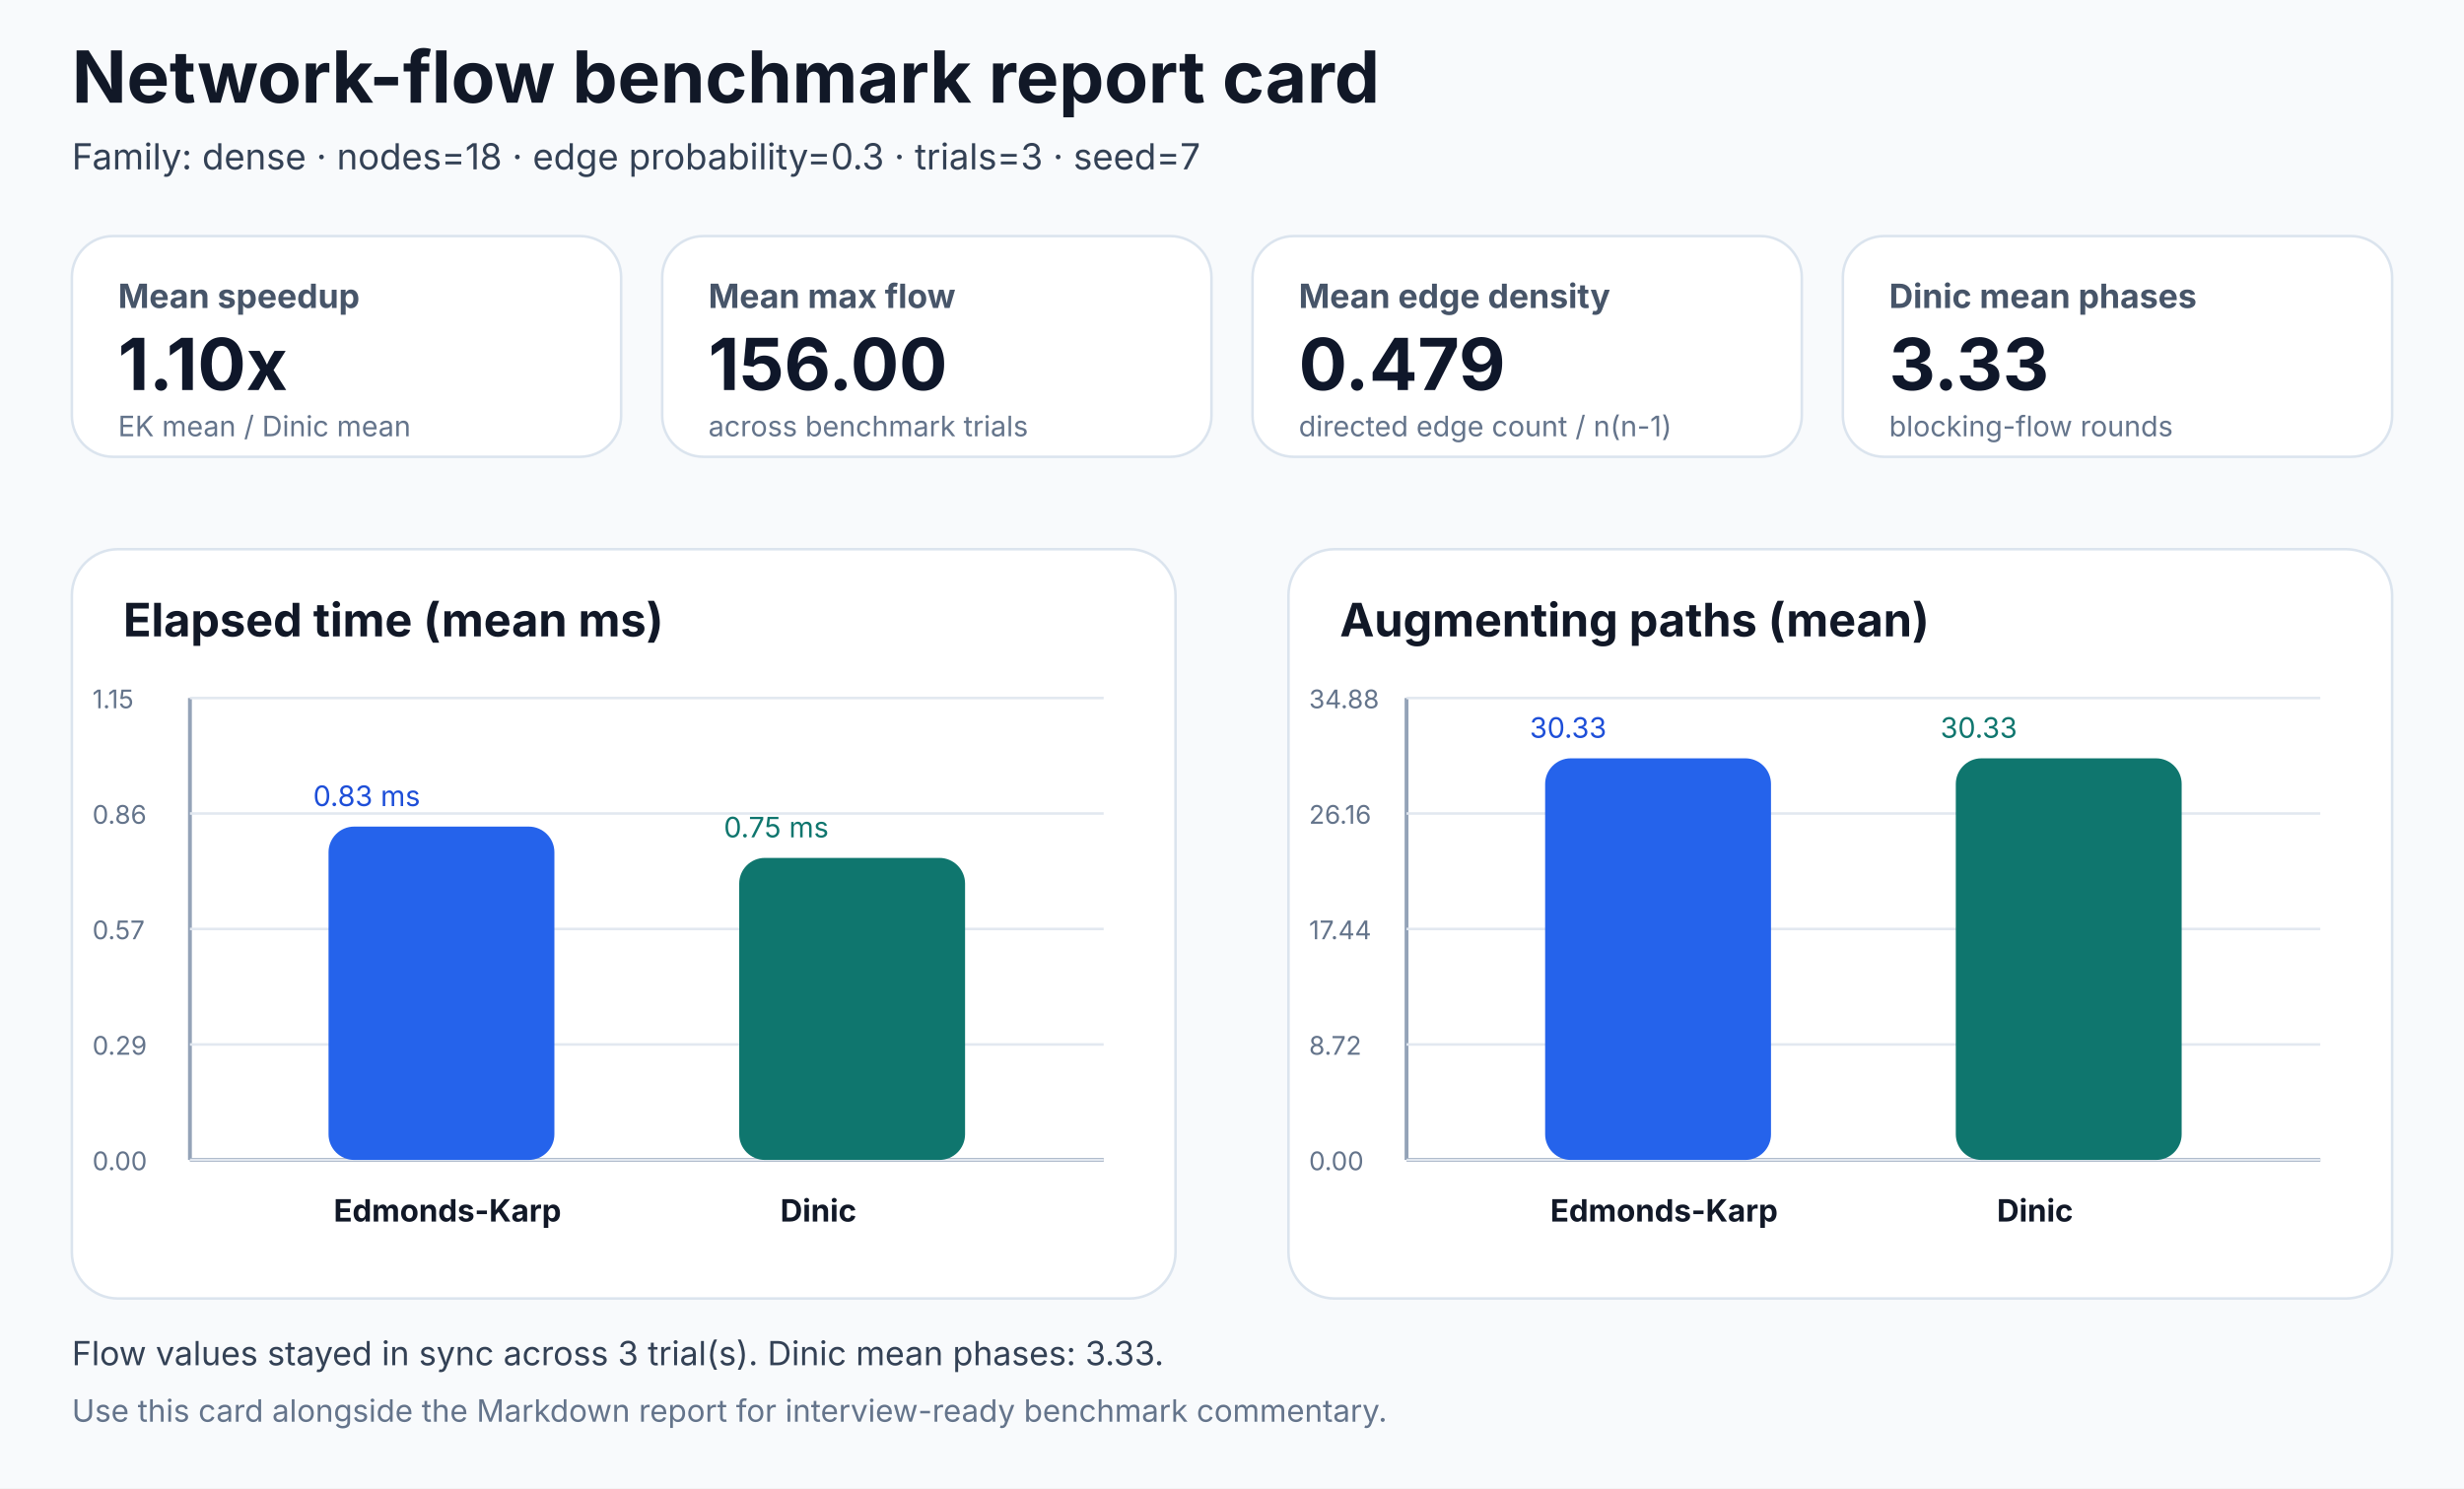
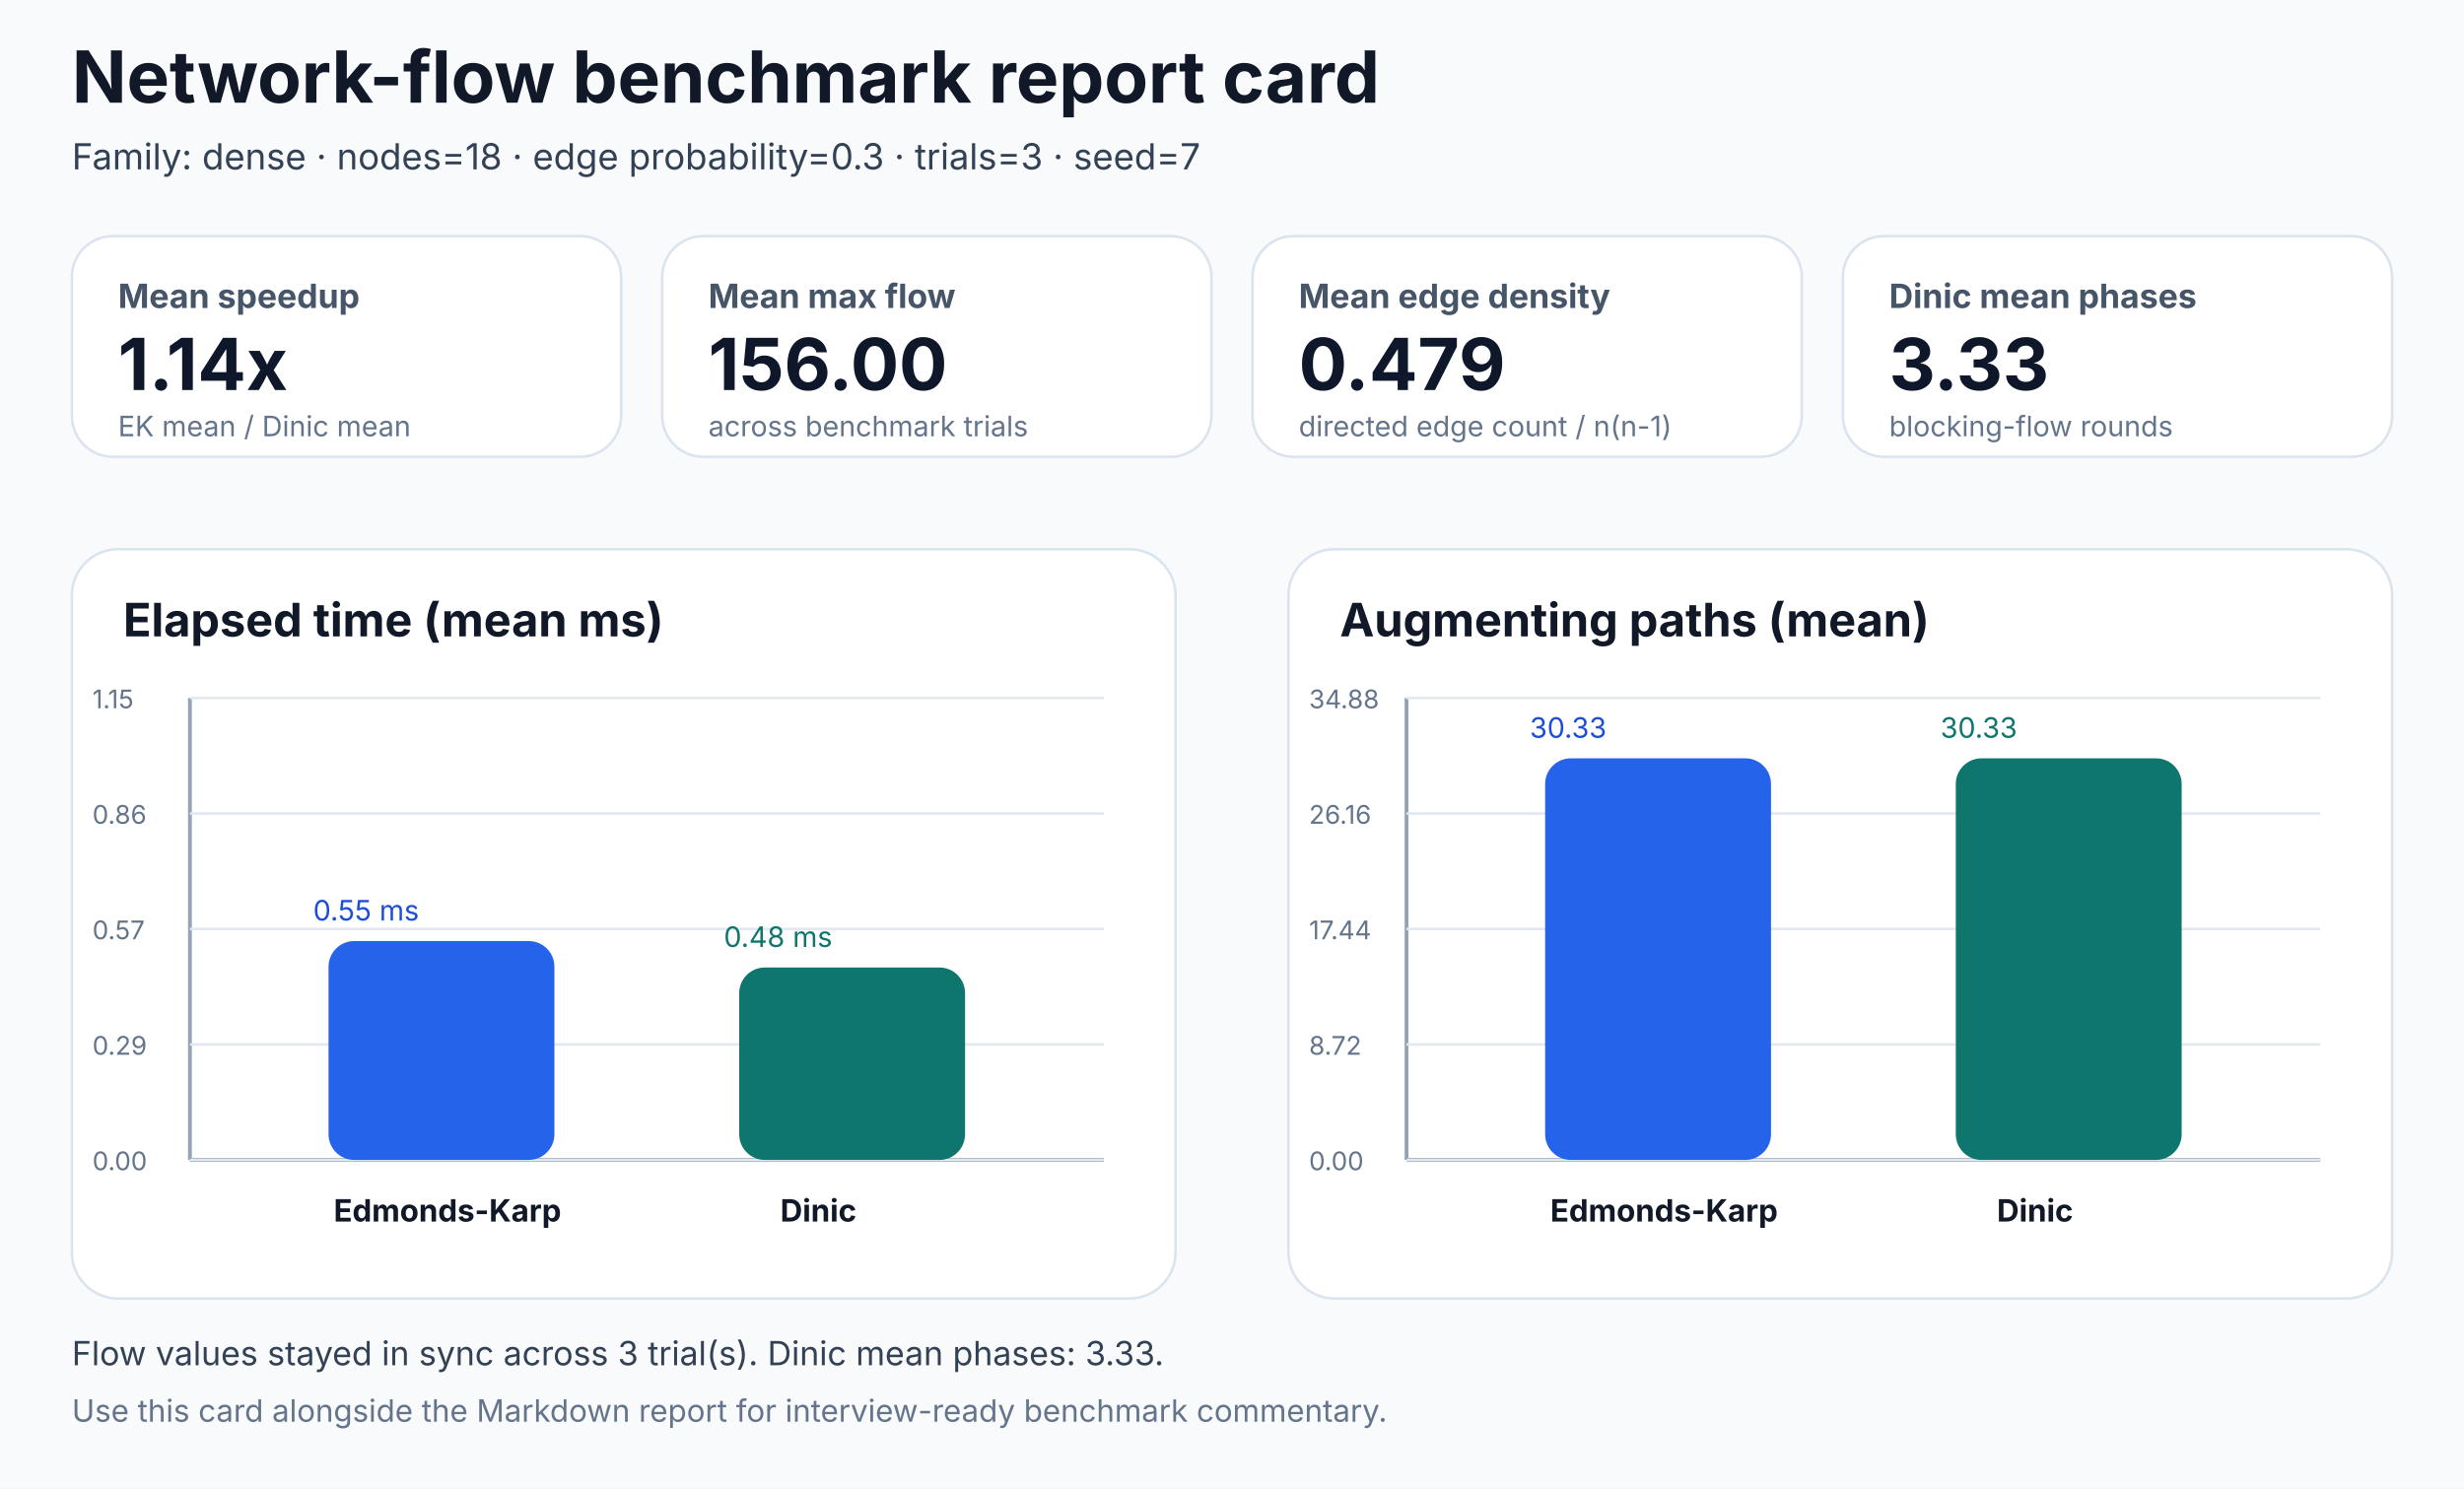
<svg xmlns="http://www.w3.org/2000/svg" width="960" height="580" viewBox="0 0 960 580" role="img" aria-labelledby="title desc">
  <rect x="0" y="0" width="960" height="580" fill="#f8fafc" />
  <text x="28.0" y="40.0" font-size="28" font-weight="700" fill="#111827" font-family="ui-sans-serif, system-ui, -apple-system, BlinkMacSystemFont, &quot;Segoe UI&quot;, sans-serif">Network-flow benchmark report card</text>
  <text x="28.0" y="66.0" font-size="14" font-weight="normal" fill="#334155" font-family="ui-sans-serif, system-ui, -apple-system, BlinkMacSystemFont, &quot;Segoe UI&quot;, sans-serif">Family: dense · nodes=18 · edge probability=0.3 · trials=3 · seed=7</text>
  <rect x="28" y="92" width="214" height="86" rx="16" fill="#ffffff" stroke="#dbe4ee" />
  <text x="46.0" y="120.0" font-size="13" font-weight="700" fill="#475569" font-family="ui-sans-serif, system-ui, -apple-system, BlinkMacSystemFont, &quot;Segoe UI&quot;, sans-serif">Mean speedup</text>
-   <text x="46.0" y="152.0" font-size="28" font-weight="700" fill="#0f172a" font-family="ui-sans-serif, system-ui, -apple-system, BlinkMacSystemFont, &quot;Segoe UI&quot;, sans-serif">1.10x</text>
+   <text x="46.0" y="152.0" font-size="28" font-weight="700" fill="#0f172a" font-family="ui-sans-serif, system-ui, -apple-system, BlinkMacSystemFont, &quot;Segoe UI&quot;, sans-serif">1.14x</text>
  <text x="46.0" y="170.0" font-size="11" font-weight="normal" fill="#64748b" font-family="ui-sans-serif, system-ui, -apple-system, BlinkMacSystemFont, &quot;Segoe UI&quot;, sans-serif">EK mean / Dinic mean</text>
  <rect x="258" y="92" width="214" height="86" rx="16" fill="#ffffff" stroke="#dbe4ee" />
  <text x="276.0" y="120.0" font-size="13" font-weight="700" fill="#475569" font-family="ui-sans-serif, system-ui, -apple-system, BlinkMacSystemFont, &quot;Segoe UI&quot;, sans-serif">Mean max flow</text>
  <text x="276.0" y="152.0" font-size="28" font-weight="700" fill="#0f172a" font-family="ui-sans-serif, system-ui, -apple-system, BlinkMacSystemFont, &quot;Segoe UI&quot;, sans-serif">156.00</text>
  <text x="276.0" y="170.0" font-size="11" font-weight="normal" fill="#64748b" font-family="ui-sans-serif, system-ui, -apple-system, BlinkMacSystemFont, &quot;Segoe UI&quot;, sans-serif">across benchmark trials</text>
  <rect x="488" y="92" width="214" height="86" rx="16" fill="#ffffff" stroke="#dbe4ee" />
  <text x="506.0" y="120.0" font-size="13" font-weight="700" fill="#475569" font-family="ui-sans-serif, system-ui, -apple-system, BlinkMacSystemFont, &quot;Segoe UI&quot;, sans-serif">Mean edge density</text>
  <text x="506.0" y="152.0" font-size="28" font-weight="700" fill="#0f172a" font-family="ui-sans-serif, system-ui, -apple-system, BlinkMacSystemFont, &quot;Segoe UI&quot;, sans-serif">0.479</text>
  <text x="506.0" y="170.0" font-size="11" font-weight="normal" fill="#64748b" font-family="ui-sans-serif, system-ui, -apple-system, BlinkMacSystemFont, &quot;Segoe UI&quot;, sans-serif">directed edge count / n(n-1)</text>
  <rect x="718" y="92" width="214" height="86" rx="16" fill="#ffffff" stroke="#dbe4ee" />
  <text x="736.0" y="120.0" font-size="13" font-weight="700" fill="#475569" font-family="ui-sans-serif, system-ui, -apple-system, BlinkMacSystemFont, &quot;Segoe UI&quot;, sans-serif">Dinic mean phases</text>
  <text x="736.0" y="152.0" font-size="28" font-weight="700" fill="#0f172a" font-family="ui-sans-serif, system-ui, -apple-system, BlinkMacSystemFont, &quot;Segoe UI&quot;, sans-serif">3.33</text>
  <text x="736.0" y="170.0" font-size="11" font-weight="normal" fill="#64748b" font-family="ui-sans-serif, system-ui, -apple-system, BlinkMacSystemFont, &quot;Segoe UI&quot;, sans-serif">blocking-flow rounds</text>
  <rect x="28" y="214" width="430" height="292" rx="18" fill="#ffffff" stroke="#dbe4ee" />
  <text x="48.0" y="248.0" font-size="18" font-weight="700" fill="#111827" font-family="ui-sans-serif, system-ui, -apple-system, BlinkMacSystemFont, &quot;Segoe UI&quot;, sans-serif">Elapsed time (mean ms)</text>
  <line x1="74" y1="272" x2="74" y2="452" stroke="#94a3b8" stroke-width="1.5" />
  <line x1="74" y1="452" x2="430" y2="452" stroke="#94a3b8" stroke-width="1.5" />
  <line x1="74" y1="452.0" x2="430" y2="452.0" stroke="#e2e8f0" stroke-width="1" />
  <text x="36.0" y="456.0" font-size="10" font-weight="normal" fill="#64748b" font-family="ui-sans-serif, system-ui, -apple-system, BlinkMacSystemFont, &quot;Segoe UI&quot;, sans-serif">0.00</text>
  <line x1="74" y1="407.0" x2="430" y2="407.0" stroke="#e2e8f0" stroke-width="1" />
  <text x="36.0" y="411.0" font-size="10" font-weight="normal" fill="#64748b" font-family="ui-sans-serif, system-ui, -apple-system, BlinkMacSystemFont, &quot;Segoe UI&quot;, sans-serif">0.29</text>
  <line x1="74" y1="362.0" x2="430" y2="362.0" stroke="#e2e8f0" stroke-width="1" />
  <text x="36.0" y="366.0" font-size="10" font-weight="normal" fill="#64748b" font-family="ui-sans-serif, system-ui, -apple-system, BlinkMacSystemFont, &quot;Segoe UI&quot;, sans-serif">0.57</text>
  <line x1="74" y1="317.0" x2="430" y2="317.0" stroke="#e2e8f0" stroke-width="1" />
  <text x="36.0" y="321.0" font-size="10" font-weight="normal" fill="#64748b" font-family="ui-sans-serif, system-ui, -apple-system, BlinkMacSystemFont, &quot;Segoe UI&quot;, sans-serif">0.86</text>
  <line x1="74" y1="272.0" x2="430" y2="272.0" stroke="#e2e8f0" stroke-width="1" />
  <text x="36.0" y="276.0" font-size="10" font-weight="normal" fill="#64748b" font-family="ui-sans-serif, system-ui, -apple-system, BlinkMacSystemFont, &quot;Segoe UI&quot;, sans-serif">1.15</text>
-   <rect x="128" y="322.1" width="88" height="129.9" rx="10" fill="#2563eb" />
-   <rect x="288" y="334.3" width="88" height="117.7" rx="10" fill="#0f766e" />
-   <text x="122.0" y="314.1" font-size="11" font-weight="normal" fill="#1d4ed8" font-family="ui-sans-serif, system-ui, -apple-system, BlinkMacSystemFont, &quot;Segoe UI&quot;, sans-serif">0.83 ms</text>
-   <text x="282.0" y="326.3" font-size="11" font-weight="normal" fill="#0f766e" font-family="ui-sans-serif, system-ui, -apple-system, BlinkMacSystemFont, &quot;Segoe UI&quot;, sans-serif">0.75 ms</text>
+   <rect x="128" y="366.7" width="88" height="85.3" rx="10" fill="#2563eb" />
+   <rect x="288" y="377.0" width="88" height="75.0" rx="10" fill="#0f766e" />
+   <text x="122.0" y="358.7" font-size="11" font-weight="normal" fill="#1d4ed8" font-family="ui-sans-serif, system-ui, -apple-system, BlinkMacSystemFont, &quot;Segoe UI&quot;, sans-serif">0.55 ms</text>
+   <text x="282.0" y="369.0" font-size="11" font-weight="normal" fill="#0f766e" font-family="ui-sans-serif, system-ui, -apple-system, BlinkMacSystemFont, &quot;Segoe UI&quot;, sans-serif">0.48 ms</text>
  <text x="130.0" y="476.0" font-size="12" font-weight="700" fill="#111827" font-family="ui-sans-serif, system-ui, -apple-system, BlinkMacSystemFont, &quot;Segoe UI&quot;, sans-serif">Edmonds-Karp</text>
  <text x="304.0" y="476.0" font-size="12" font-weight="700" fill="#111827" font-family="ui-sans-serif, system-ui, -apple-system, BlinkMacSystemFont, &quot;Segoe UI&quot;, sans-serif">Dinic</text>
  <rect x="502" y="214" width="430" height="292" rx="18" fill="#ffffff" stroke="#dbe4ee" />
  <text x="522.0" y="248.0" font-size="18" font-weight="700" fill="#111827" font-family="ui-sans-serif, system-ui, -apple-system, BlinkMacSystemFont, &quot;Segoe UI&quot;, sans-serif">Augmenting paths (mean)</text>
  <line x1="548" y1="272" x2="548" y2="452" stroke="#94a3b8" stroke-width="1.5" />
  <line x1="548" y1="452" x2="904" y2="452" stroke="#94a3b8" stroke-width="1.5" />
  <line x1="548" y1="452.0" x2="904" y2="452.0" stroke="#e2e8f0" stroke-width="1" />
  <text x="510.0" y="456.0" font-size="10" font-weight="normal" fill="#64748b" font-family="ui-sans-serif, system-ui, -apple-system, BlinkMacSystemFont, &quot;Segoe UI&quot;, sans-serif">0.00</text>
  <line x1="548" y1="407.0" x2="904" y2="407.0" stroke="#e2e8f0" stroke-width="1" />
  <text x="510.0" y="411.0" font-size="10" font-weight="normal" fill="#64748b" font-family="ui-sans-serif, system-ui, -apple-system, BlinkMacSystemFont, &quot;Segoe UI&quot;, sans-serif">8.72</text>
  <line x1="548" y1="362.0" x2="904" y2="362.0" stroke="#e2e8f0" stroke-width="1" />
  <text x="510.0" y="366.0" font-size="10" font-weight="normal" fill="#64748b" font-family="ui-sans-serif, system-ui, -apple-system, BlinkMacSystemFont, &quot;Segoe UI&quot;, sans-serif">17.44</text>
  <line x1="548" y1="317.0" x2="904" y2="317.0" stroke="#e2e8f0" stroke-width="1" />
  <text x="510.0" y="321.0" font-size="10" font-weight="normal" fill="#64748b" font-family="ui-sans-serif, system-ui, -apple-system, BlinkMacSystemFont, &quot;Segoe UI&quot;, sans-serif">26.16</text>
  <line x1="548" y1="272.0" x2="904" y2="272.0" stroke="#e2e8f0" stroke-width="1" />
  <text x="510.0" y="276.0" font-size="10" font-weight="normal" fill="#64748b" font-family="ui-sans-serif, system-ui, -apple-system, BlinkMacSystemFont, &quot;Segoe UI&quot;, sans-serif">34.88</text>
  <rect x="602" y="295.5" width="88" height="156.5" rx="10" fill="#2563eb" />
  <rect x="762" y="295.5" width="88" height="156.5" rx="10" fill="#0f766e" />
  <text x="596.0" y="287.5" font-size="11" font-weight="normal" fill="#1d4ed8" font-family="ui-sans-serif, system-ui, -apple-system, BlinkMacSystemFont, &quot;Segoe UI&quot;, sans-serif">30.33</text>
  <text x="756.0" y="287.5" font-size="11" font-weight="normal" fill="#0f766e" font-family="ui-sans-serif, system-ui, -apple-system, BlinkMacSystemFont, &quot;Segoe UI&quot;, sans-serif">30.33</text>
  <text x="604.0" y="476.0" font-size="12" font-weight="700" fill="#111827" font-family="ui-sans-serif, system-ui, -apple-system, BlinkMacSystemFont, &quot;Segoe UI&quot;, sans-serif">Edmonds-Karp</text>
  <text x="778.0" y="476.0" font-size="12" font-weight="700" fill="#111827" font-family="ui-sans-serif, system-ui, -apple-system, BlinkMacSystemFont, &quot;Segoe UI&quot;, sans-serif">Dinic</text>
  <text x="28.0" y="532.0" font-size="13" font-weight="normal" fill="#334155" font-family="ui-sans-serif, system-ui, -apple-system, BlinkMacSystemFont, &quot;Segoe UI&quot;, sans-serif">Flow values stayed in sync across 3 trial(s). Dinic mean phases: 3.33.</text>
  <text x="28.0" y="554.0" font-size="12" font-weight="normal" fill="#64748b" font-family="ui-sans-serif, system-ui, -apple-system, BlinkMacSystemFont, &quot;Segoe UI&quot;, sans-serif">Use this card alongside the Markdown report for interview-ready benchmark commentary.</text>
</svg>
